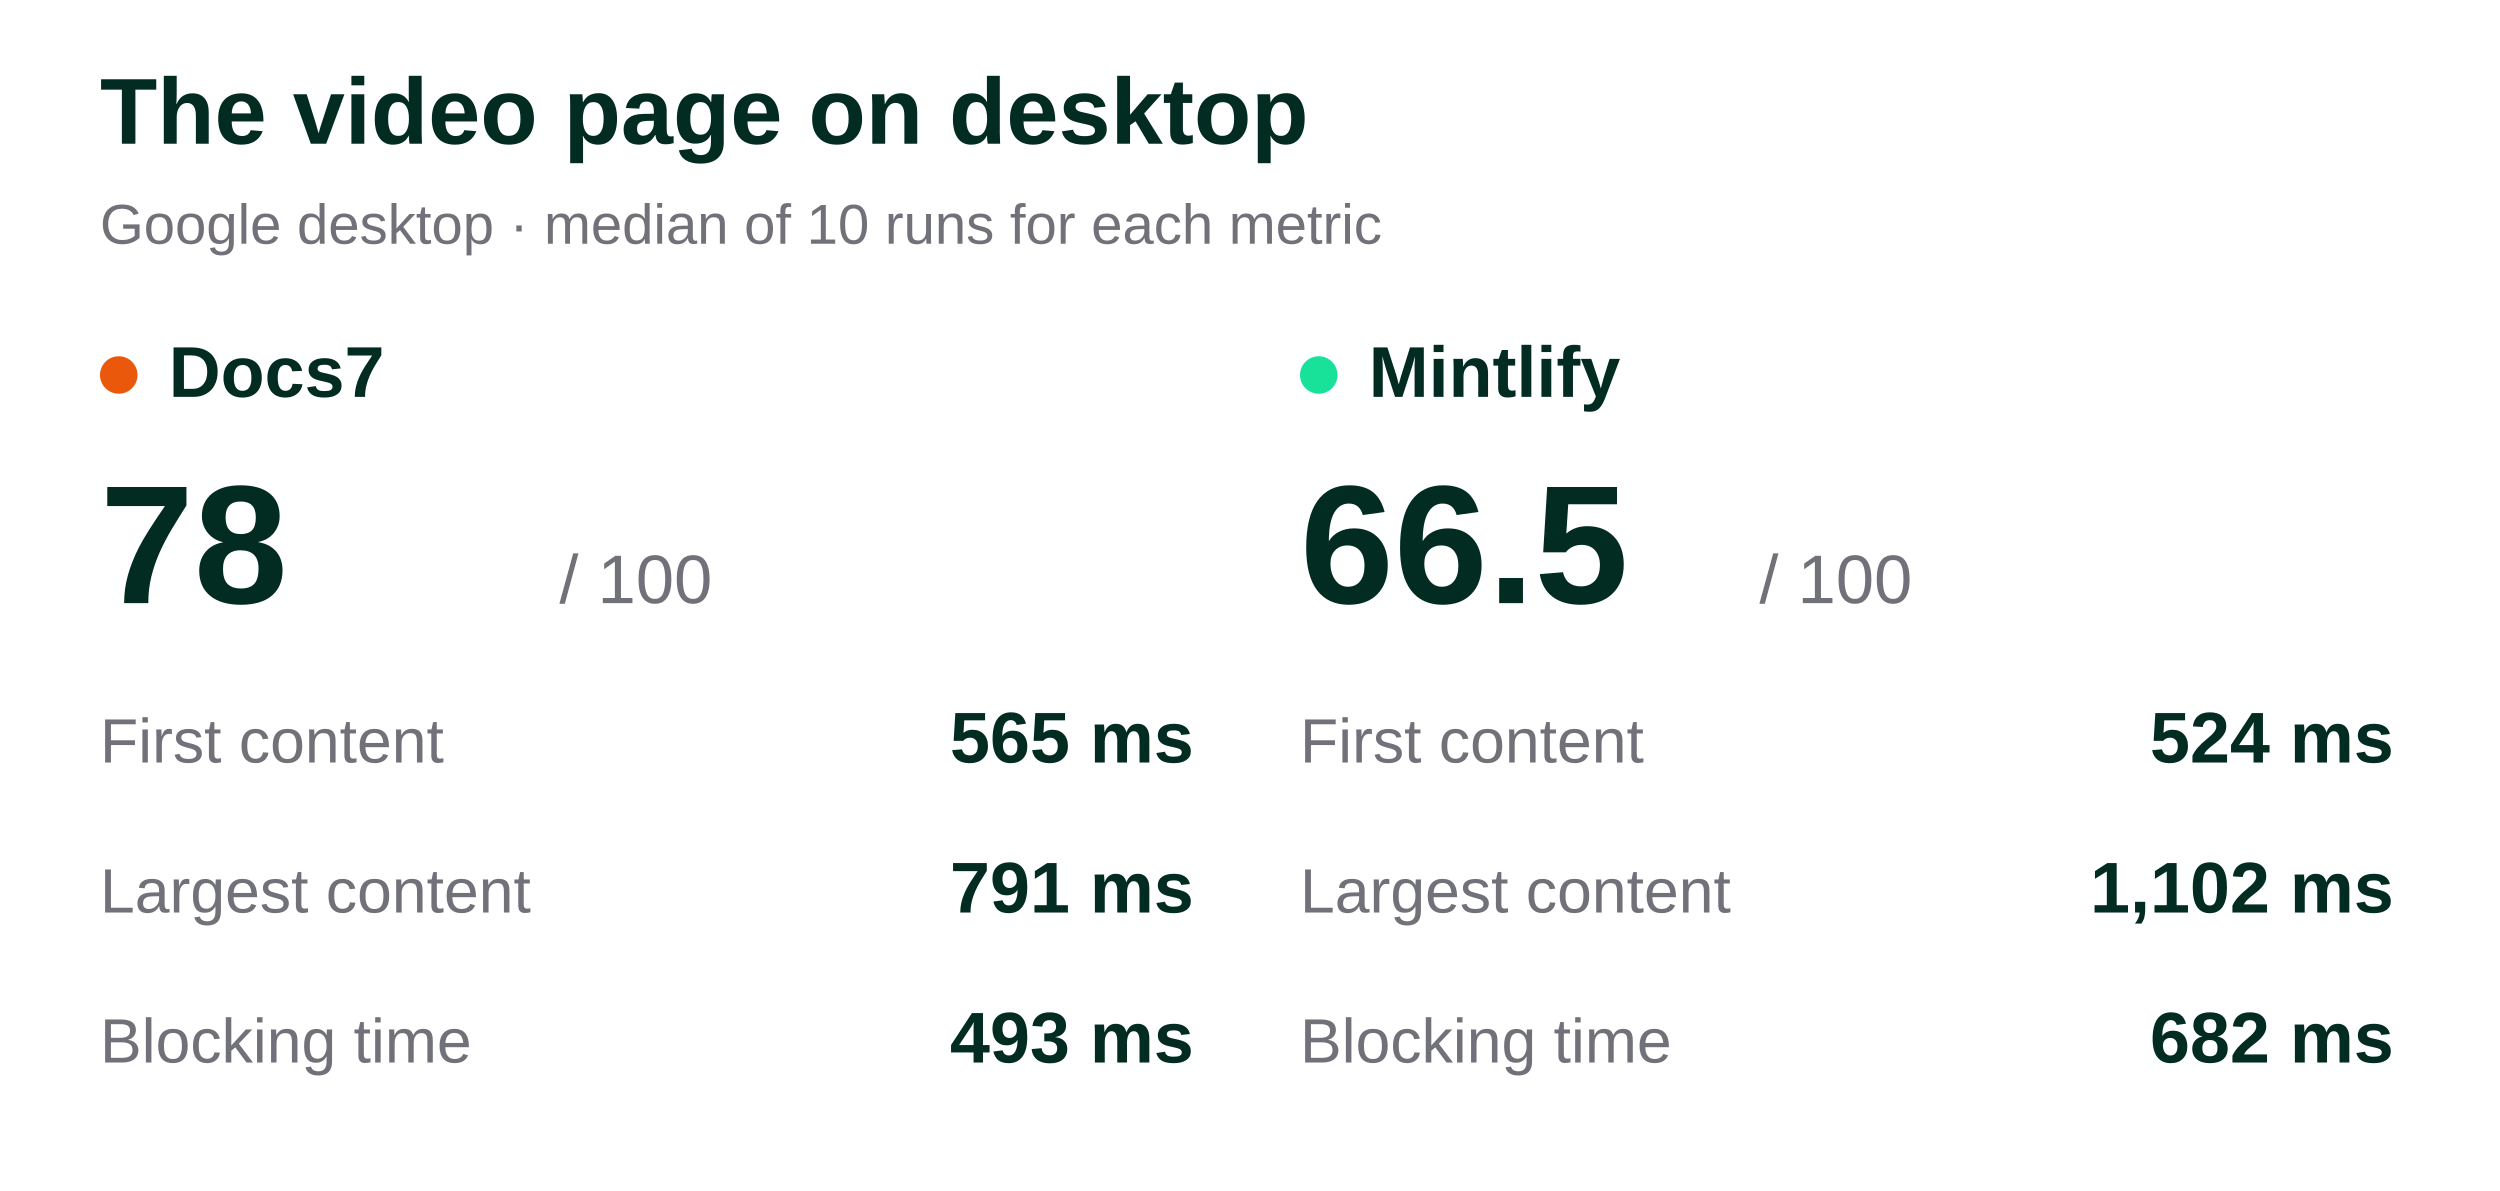
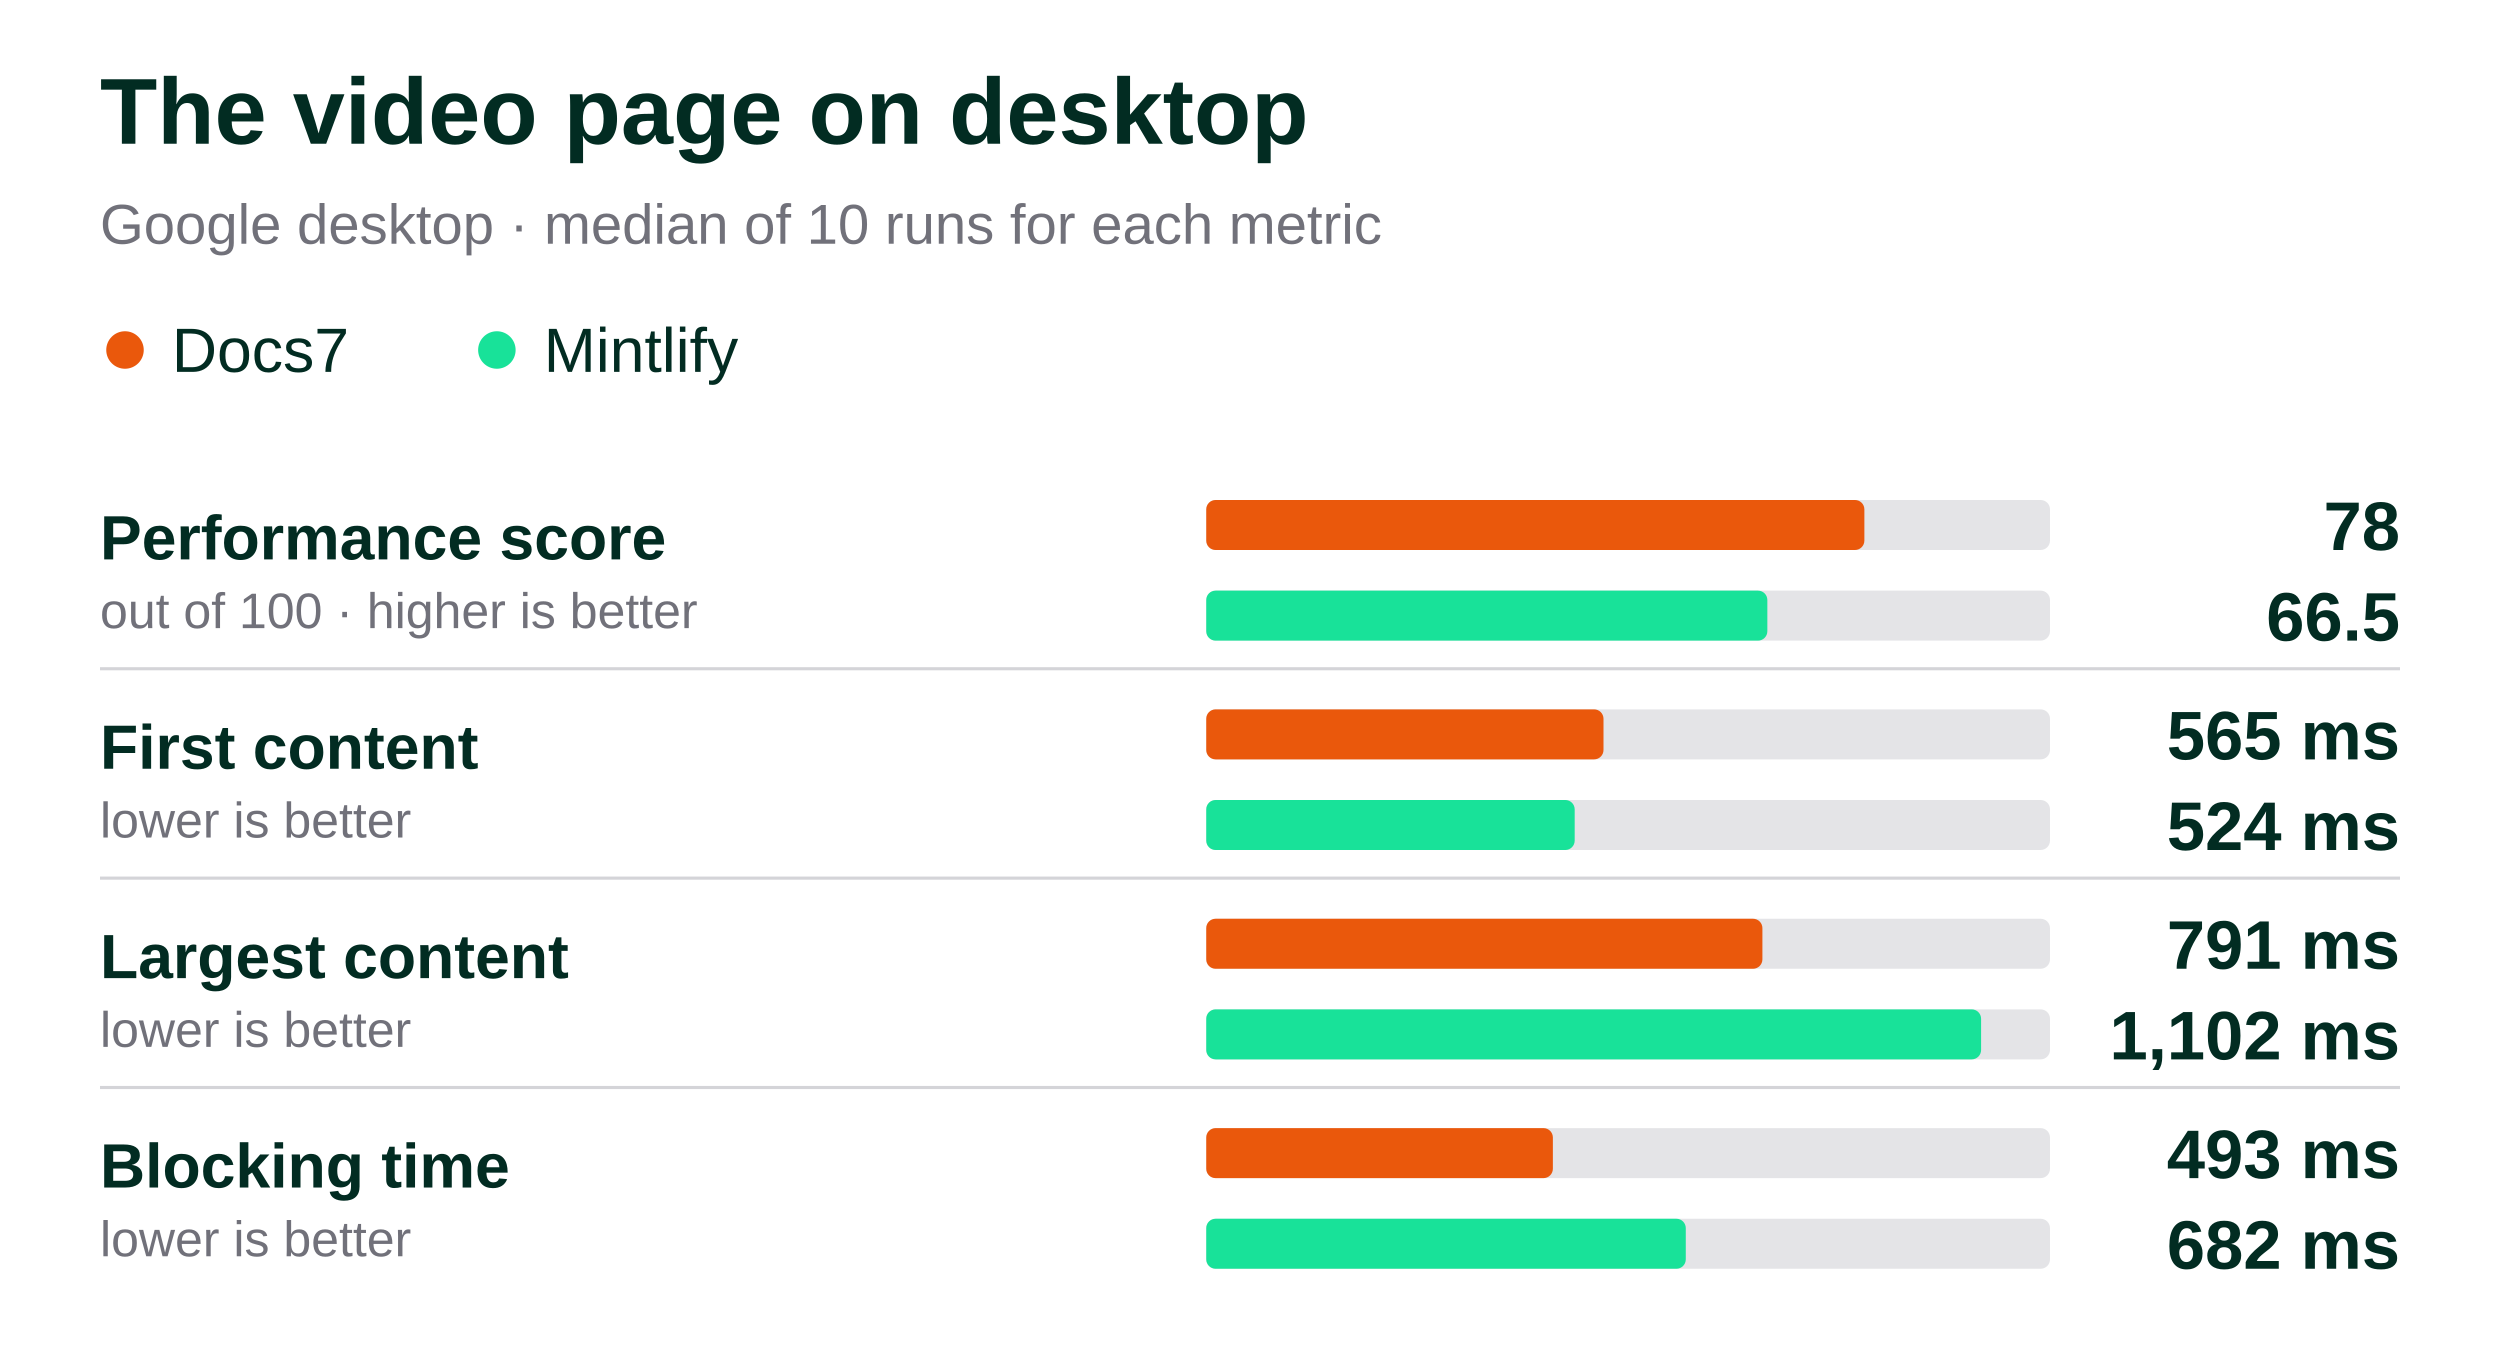
- <svg xmlns="http://www.w3.org/2000/svg" width="800" height="381" viewBox="0 0 800 381" role="img" aria-labelledby="title desc">
+ <svg xmlns="http://www.w3.org/2000/svg" width="800" height="431" viewBox="0 0 800 431" role="img" aria-labelledby="title desc">
  <style>text{fill:#022c22}.muted{fill:#71717a}.track{fill:#e4e4e7}.rule{stroke:#d4d4d8}.paper{fill:#fafafa}@media(prefers-color-scheme:dark){text{fill:#ecfdf5}.muted{fill:#a1a1aa}.track{fill:#27272a}.rule{stroke:#3f3f46}.paper{fill:#09090b}}</style>
  <g font-family="Arial, Helvetica, sans-serif">
    <text x="32" y="46" font-size="30" font-weight="700" class="" text-anchor="start">The video page on desktop</text>
    <text x="32" y="78" font-size="18" font-weight="400" class="muted" text-anchor="start">Google desktop · median of 10 runs for each metric</text>
-     <circle cx="38" cy="120" r="6" fill="#ea580c" />
-     <text x="54" y="127" font-size="23" font-weight="700" class="" text-anchor="start">Docs7</text>
-     <text x="32" y="193" font-size="54" font-weight="700" class="" text-anchor="start">78</text>
-     <text x="179" y="193" font-size="22" font-weight="400" class="muted" text-anchor="start">/ 100</text>
-     <text x="32" y="244" font-size="20" font-weight="400" class="muted" text-anchor="start">First content</text>
-     <text x="382" y="244" font-size="23" font-weight="600" class="" text-anchor="end">565 ms</text>
-     <text x="32" y="292" font-size="20" font-weight="400" class="muted" text-anchor="start">Largest content</text>
-     <text x="382" y="292" font-size="23" font-weight="600" class="" text-anchor="end">791 ms</text>
-     <text x="32" y="340" font-size="20" font-weight="400" class="muted" text-anchor="start">Blocking time</text>
-     <text x="382" y="340" font-size="23" font-weight="600" class="" text-anchor="end">493 ms</text>
-     <circle cx="422" cy="120" r="6" fill="#18e299" />
-     <text x="438" y="127" font-size="23" font-weight="700" class="" text-anchor="start">Mintlify</text>
-     <text x="416" y="193" font-size="54" font-weight="700" class="" text-anchor="start">66.5</text>
-     <text x="563" y="193" font-size="22" font-weight="400" class="muted" text-anchor="start">/ 100</text>
-     <text x="416" y="244" font-size="20" font-weight="400" class="muted" text-anchor="start">First content</text>
-     <text x="766" y="244" font-size="23" font-weight="600" class="" text-anchor="end">524 ms</text>
-     <text x="416" y="292" font-size="20" font-weight="400" class="muted" text-anchor="start">Largest content</text>
-     <text x="766" y="292" font-size="23" font-weight="600" class="" text-anchor="end">1,102 ms</text>
-     <text x="416" y="340" font-size="20" font-weight="400" class="muted" text-anchor="start">Blocking time</text>
-     <text x="766" y="340" font-size="23" font-weight="600" class="" text-anchor="end">682 ms</text>
+     <circle cx="40" cy="112" r="6" fill="#ea580c" />
+     <text x="55" y="119" font-size="20" font-weight="400" class="" text-anchor="start">Docs7</text>
+     <circle cx="159" cy="112" r="6" fill="#18e299" />
+     <text x="174" y="119" font-size="20" font-weight="400" class="" text-anchor="start">Mintlify</text>
+     <text x="32" y="179" font-size="20" font-weight="600" class="" text-anchor="start">Performance score</text>
+     <text x="32" y="201" font-size="16" font-weight="400" class="muted" text-anchor="start">out of 100 · higher is better</text>
+     <rect x="386" y="160" width="270" height="16" rx="3" class="track" />
+     <rect x="386" y="160" width="210.6" height="16" rx="3" fill="#ea580c" />
+     <text x="768" y="176" font-size="22" font-weight="700" class="" text-anchor="end">78</text>
+     <rect x="386" y="189" width="270" height="16" rx="3" class="track" />
+     <rect x="386" y="189" width="179.55" height="16" rx="3" fill="#18e299" />
+     <text x="768" y="205" font-size="22" font-weight="700" class="" text-anchor="end">66.5</text>
+     <path d="M32 214 H768" class="rule" fill="none" />
+     <text x="32" y="246" font-size="20" font-weight="600" class="" text-anchor="start">First content</text>
+     <text x="32" y="268" font-size="16" font-weight="400" class="muted" text-anchor="start">lower is better</text>
+     <rect x="386" y="227" width="270" height="16" rx="3" class="track" />
+     <rect x="386" y="227" width="127.12" height="16" rx="3" fill="#ea580c" />
+     <text x="768" y="243" font-size="22" font-weight="700" class="" text-anchor="end">565 ms</text>
+     <rect x="386" y="256" width="270" height="16" rx="3" class="track" />
+     <rect x="386" y="256" width="117.9" height="16" rx="3" fill="#18e299" />
+     <text x="768" y="272" font-size="22" font-weight="700" class="" text-anchor="end">524 ms</text>
+     <path d="M32 281 H768" class="rule" fill="none" />
+     <text x="32" y="313" font-size="20" font-weight="600" class="" text-anchor="start">Largest content</text>
+     <text x="32" y="335" font-size="16" font-weight="400" class="muted" text-anchor="start">lower is better</text>
+     <rect x="386" y="294" width="270" height="16" rx="3" class="track" />
+     <rect x="386" y="294" width="177.97" height="16" rx="3" fill="#ea580c" />
+     <text x="768" y="310" font-size="22" font-weight="700" class="" text-anchor="end">791 ms</text>
+     <rect x="386" y="323" width="270" height="16" rx="3" class="track" />
+     <rect x="386" y="323" width="247.95" height="16" rx="3" fill="#18e299" />
+     <text x="768" y="339" font-size="22" font-weight="700" class="" text-anchor="end">1,102 ms</text>
+     <path d="M32 348 H768" class="rule" fill="none" />
+     <text x="32" y="380" font-size="20" font-weight="600" class="" text-anchor="start">Blocking time</text>
+     <text x="32" y="402" font-size="16" font-weight="400" class="muted" text-anchor="start">lower is better</text>
+     <rect x="386" y="361" width="270" height="16" rx="3" class="track" />
+     <rect x="386" y="361" width="110.92" height="16" rx="3" fill="#ea580c" />
+     <text x="768" y="377" font-size="22" font-weight="700" class="" text-anchor="end">493 ms</text>
+     <rect x="386" y="390" width="270" height="16" rx="3" class="track" />
+     <rect x="386" y="390" width="153.45" height="16" rx="3" fill="#18e299" />
+     <text x="768" y="406" font-size="22" font-weight="700" class="" text-anchor="end">682 ms</text>
  </g>
</svg>
